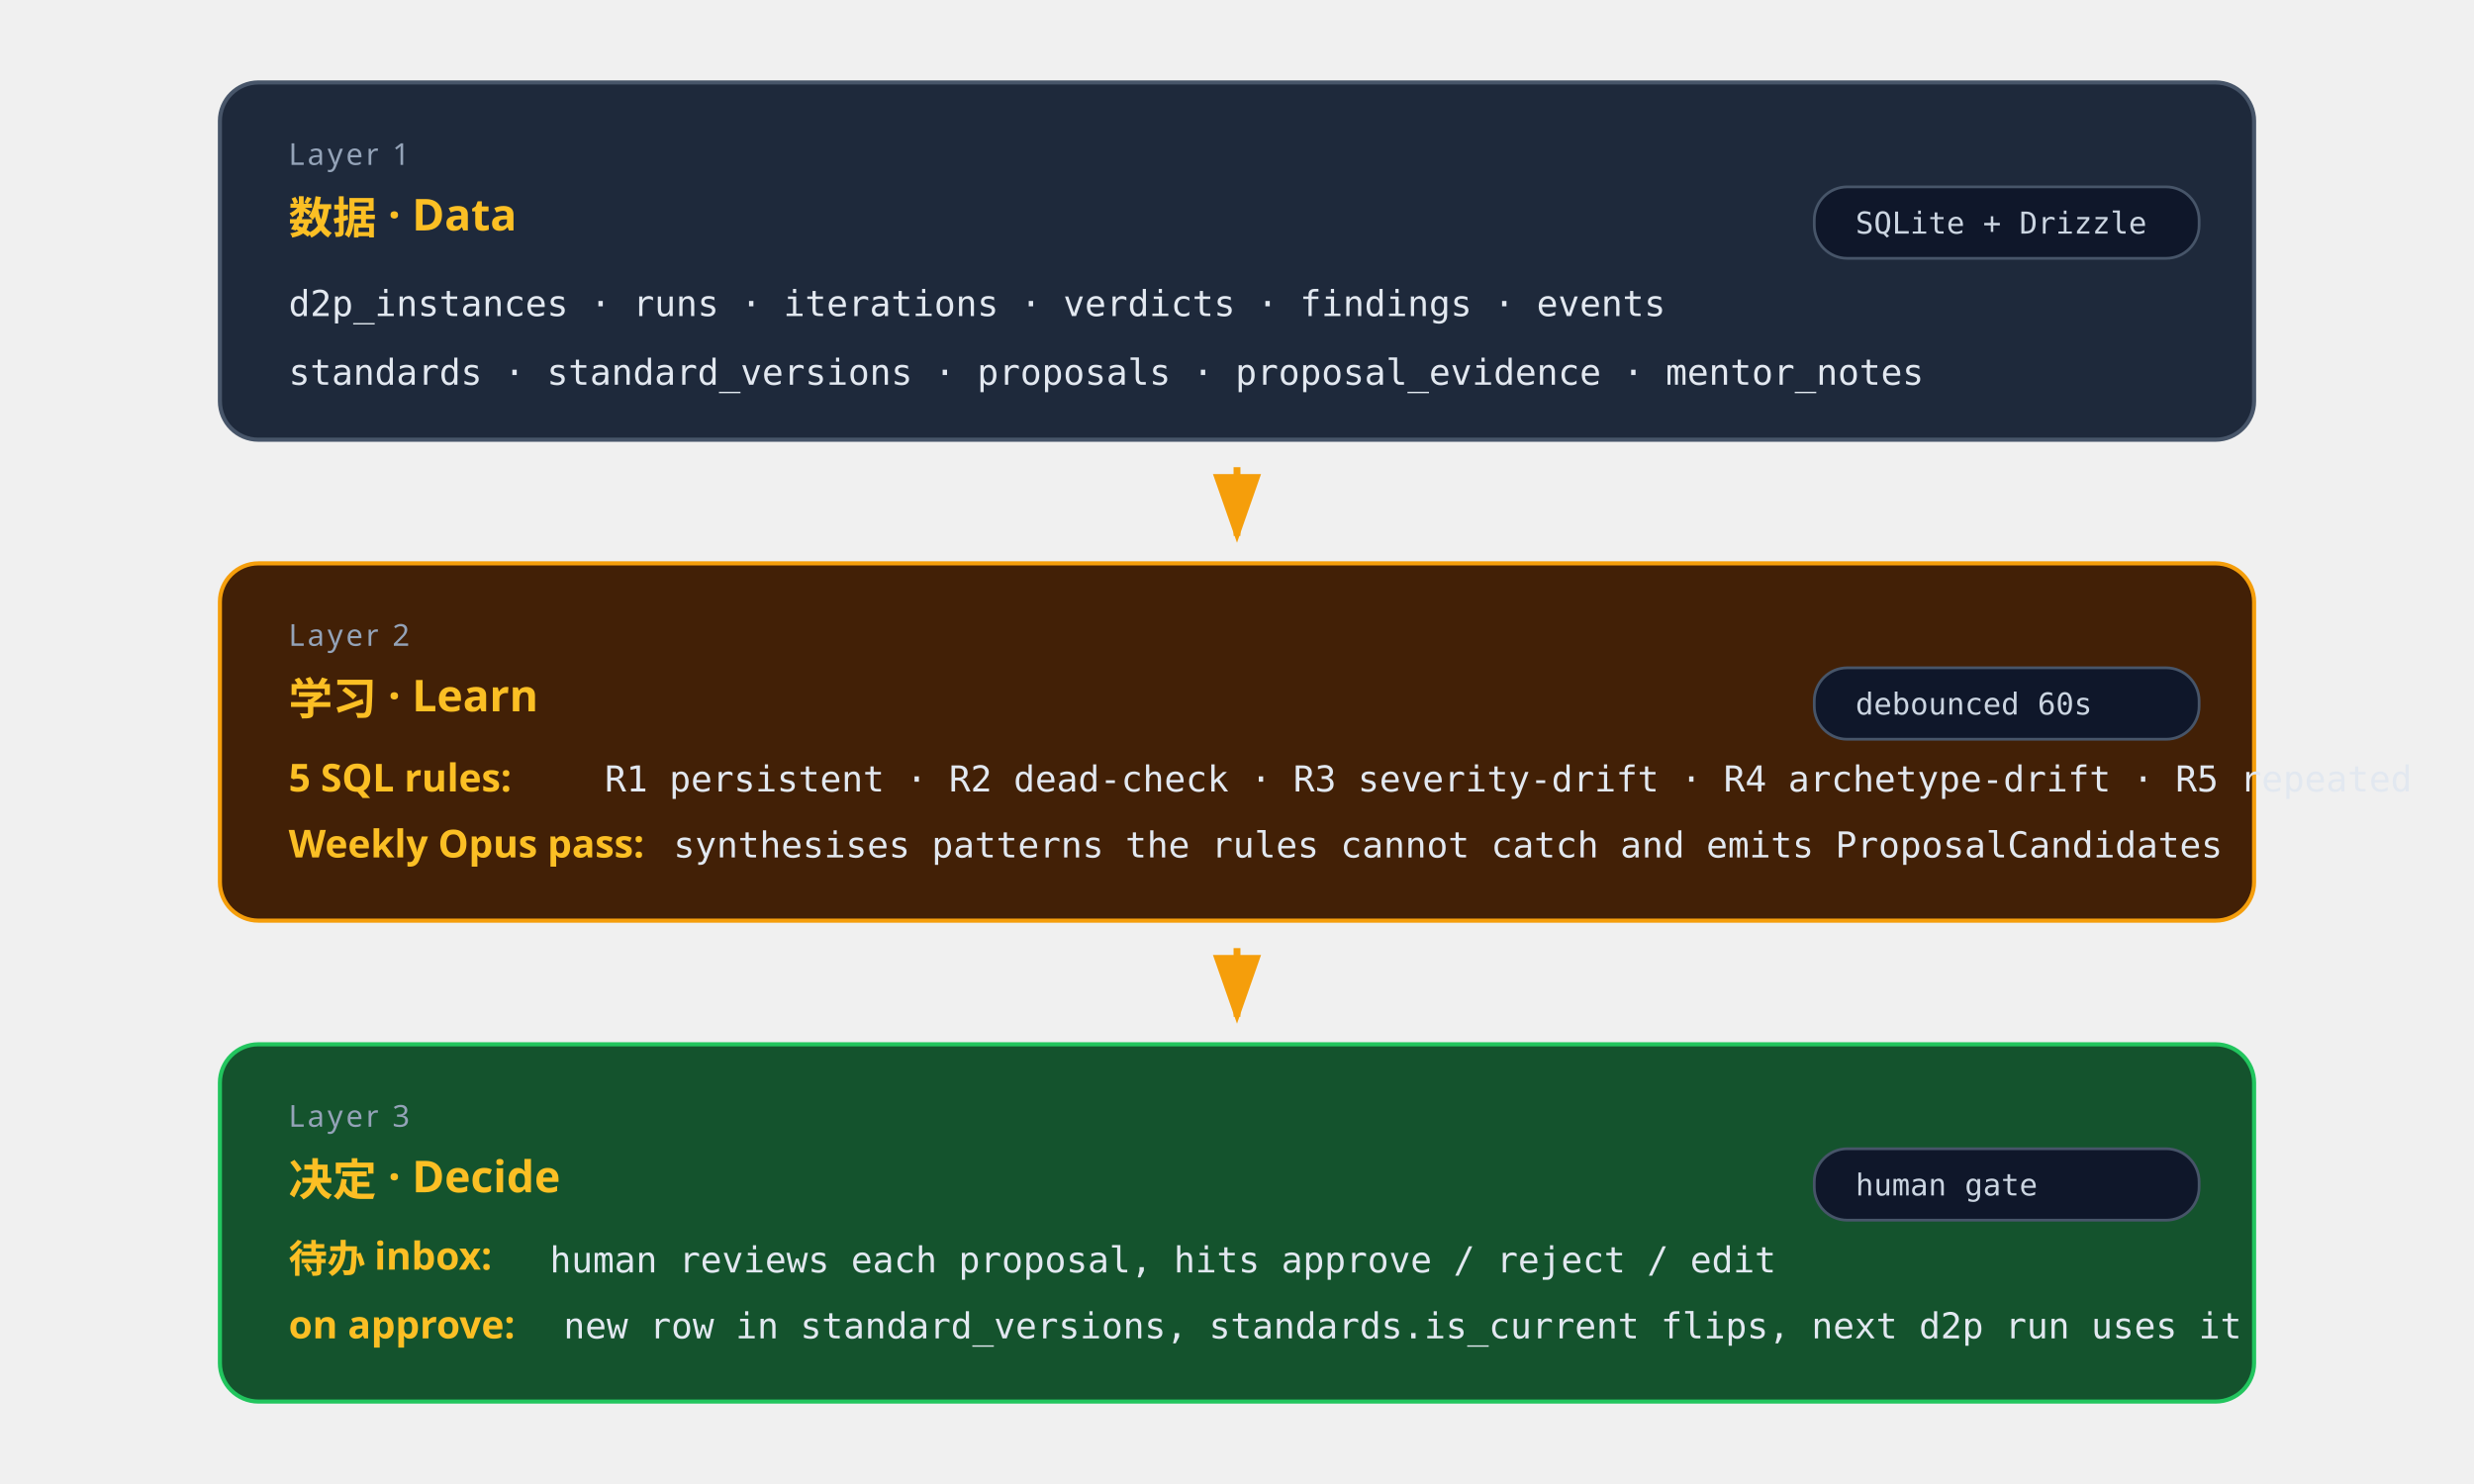
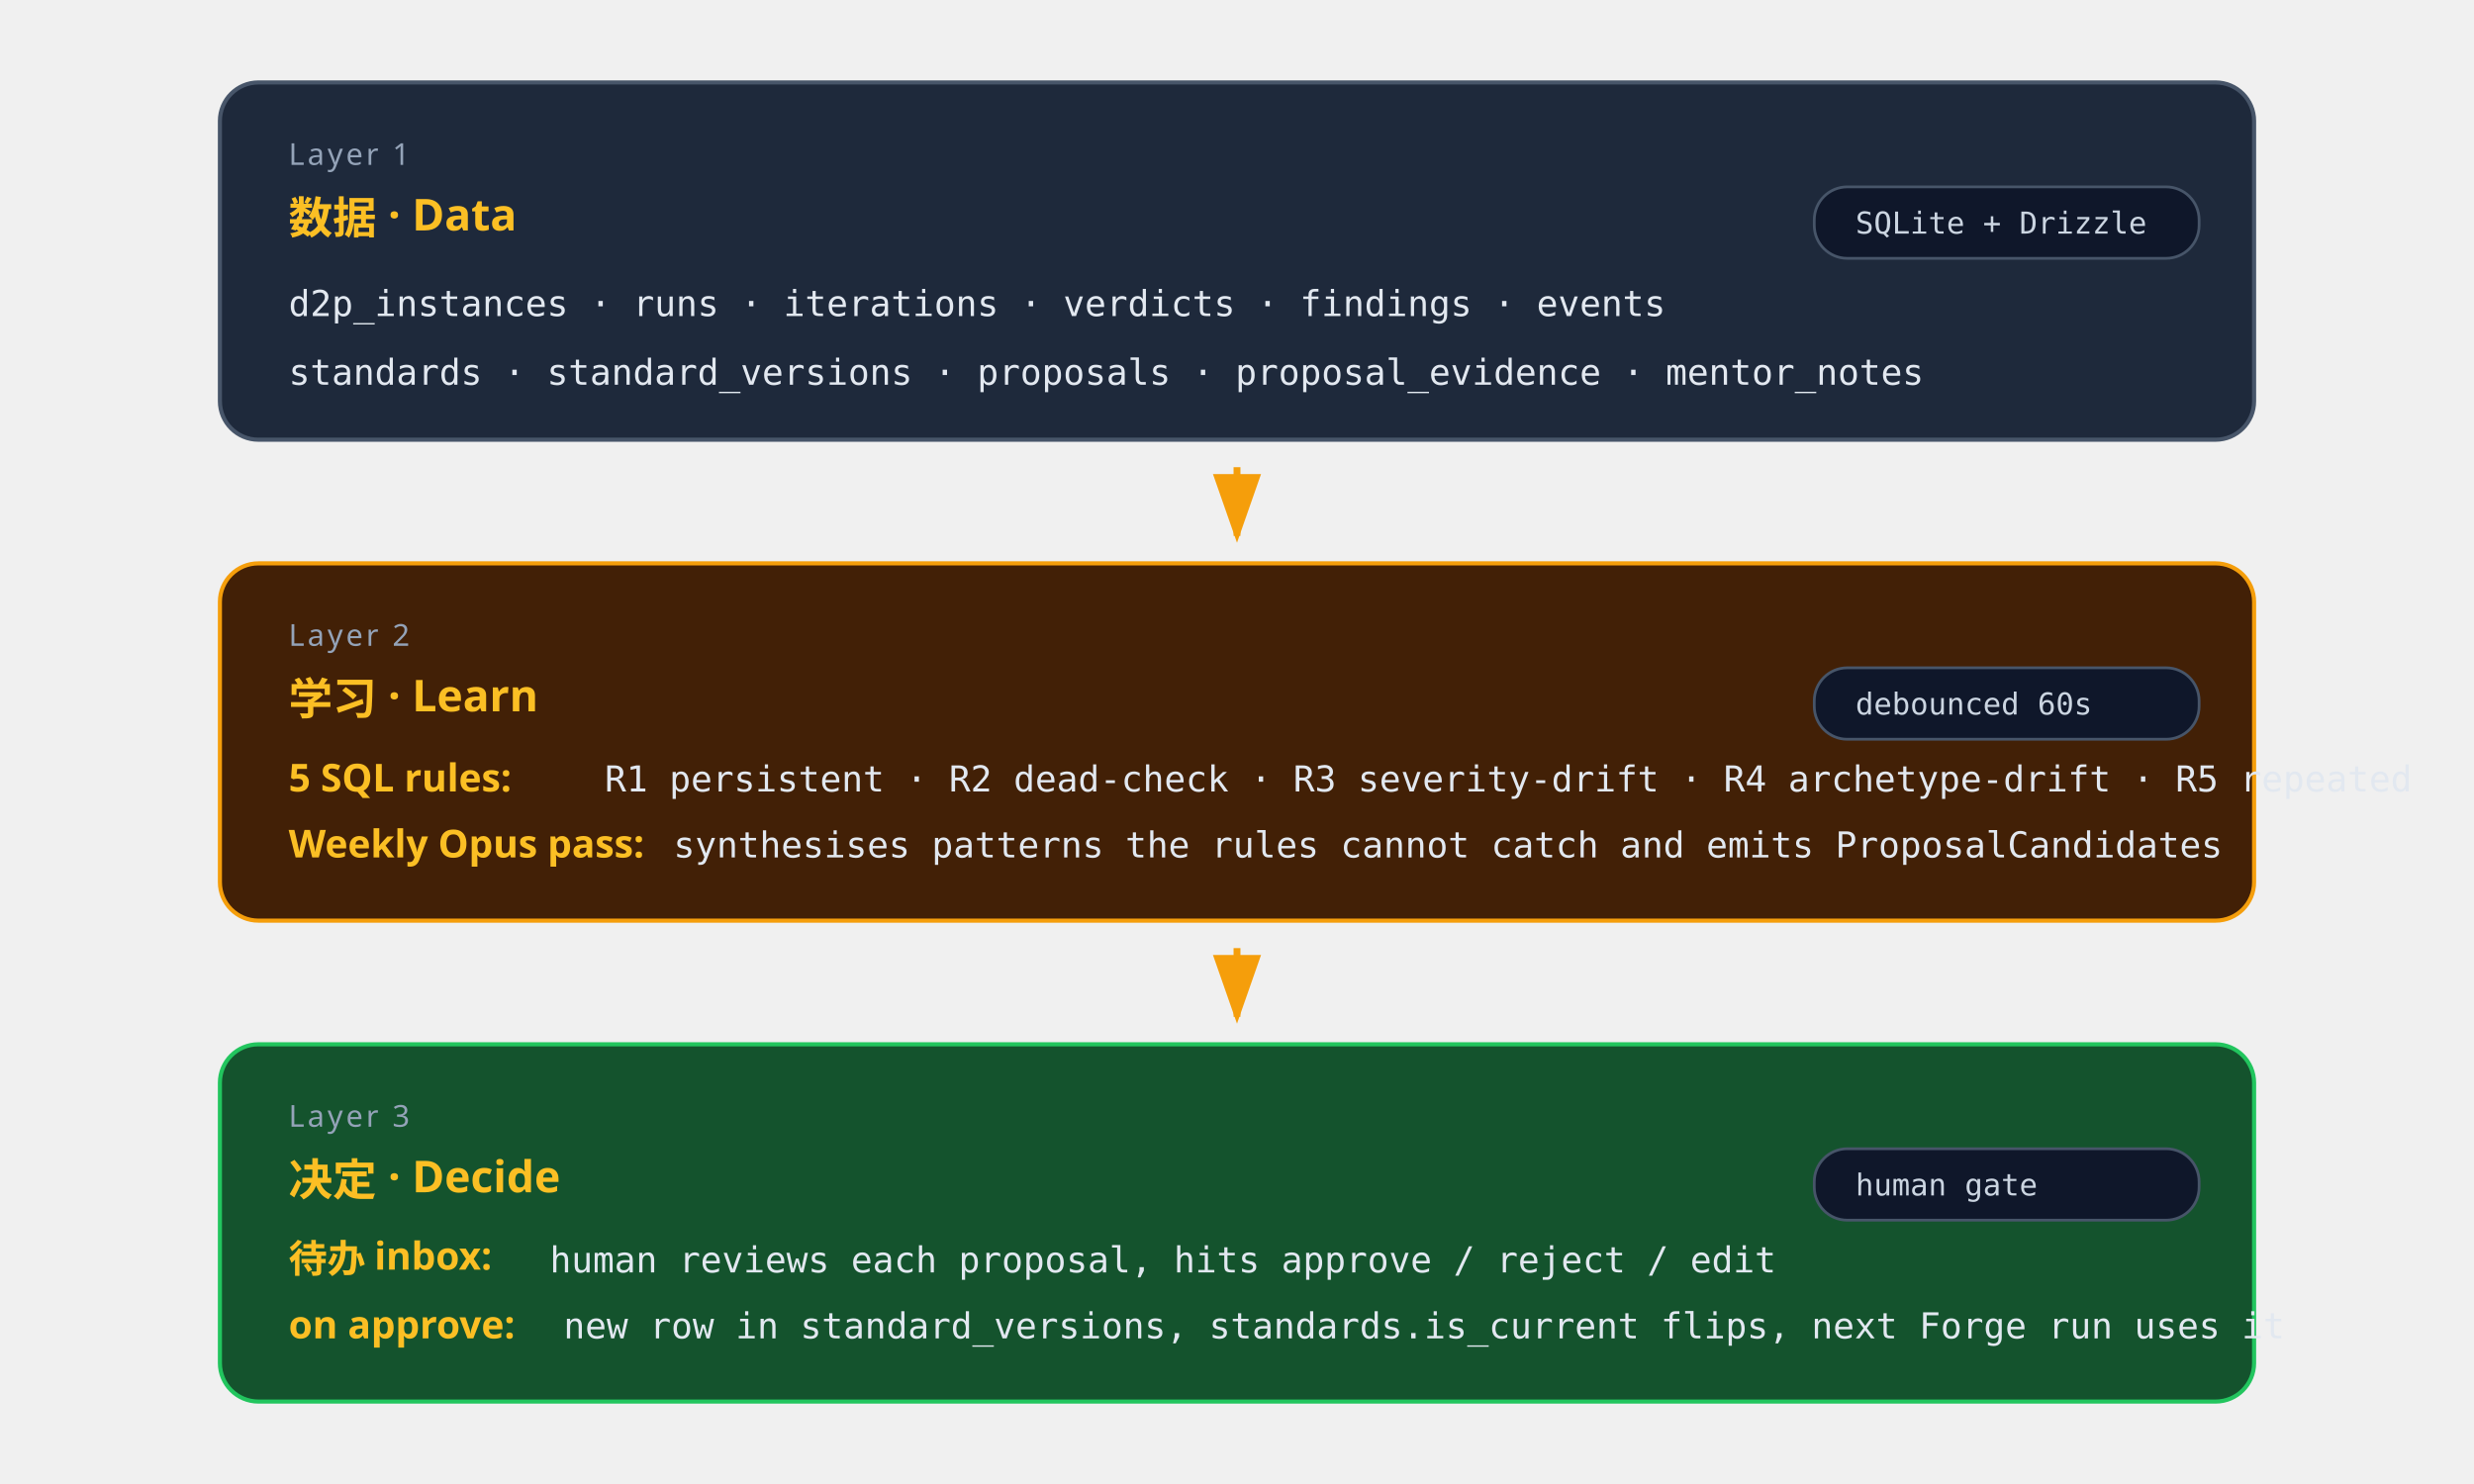
<svg xmlns="http://www.w3.org/2000/svg" viewBox="0 0 900 540" role="img" aria-labelledby="hub-layers-title">
  <style>
    .layer { stroke-width: 1.5; rx: 14; }
    .layer-data { fill: #1e293b; stroke: #475569; }
    .layer-learn { fill: #422006; stroke: #f59e0b; }
    .layer-decide { fill: #14532d; stroke: #22c55e; }
    .kicker { fill: #94a3b8; font: 11px ui-sans-serif, sans-serif; letter-spacing: 0.1em; text-transform: uppercase; }
    .kicker-cn { fill: #fbbf24; font: bold 16px ui-sans-serif, "PingFang SC", sans-serif; }
    .item { fill: #e2e8f0; font: 13px ui-monospace, Menlo, monospace; }
    .item-strong { fill: #fbbf24; font: bold 14px ui-sans-serif, sans-serif; }
    .arrow { stroke: #f59e0b; stroke-width: 2.5; fill: none; marker-end: url(#arrowhead-y); }
    .badge { fill: #0f172a; stroke: #475569; stroke-width: 1; rx: 12; }
    .badge-text { fill: #cbd5e1; font: 11px ui-monospace, Menlo, monospace; }
    @media (prefers-color-scheme: light) {
      .layer-data { fill: #f1f5f9; stroke: #94a3b8; }
      .layer-learn { fill: #fef3c7; stroke: #d97706; }
      .layer-decide { fill: #d1fae5; stroke: #16a34a; }
      .kicker { fill: #64748b; }
      .kicker-cn { fill: #b45309; }
      .item { fill: #1f2937; }
      .item-strong { fill: #b45309; }
      .arrow { stroke: #d97706; }
      .badge { fill: #ffffff; stroke: #cbd5e1; }
      .badge-text { fill: #475569; }
    }
  </style>
  <defs>
    <marker id="arrowhead-y" markerWidth="10" markerHeight="10" refX="9" refY="3.5" orient="auto">
      <polygon points="0 0, 10 3.5, 0 7" fill="#f59e0b" />
    </marker>
  </defs>
  <rect class="layer layer-data" x="80" y="30" width="740" height="130" />
  <text class="kicker" x="105" y="60">Layer 1</text>
  <text class="kicker-cn" x="105" y="85">数据 · Data</text>
  <text class="item" x="105" y="115">d2p_instances · runs · iterations · verdicts · findings · events</text>
  <text class="item" x="105" y="140">standards · standard_versions · proposals · proposal_evidence · mentor_notes</text>
  <rect class="badge" x="660" y="68" width="140" height="26" />
  <text class="badge-text" x="675" y="85">SQLite + Drizzle</text>
  <line class="arrow" x1="450" y1="170" x2="450" y2="195" />
  <rect class="layer layer-learn" x="80" y="205" width="740" height="130" />
  <text class="kicker" x="105" y="235">Layer 2</text>
  <text class="kicker-cn" x="105" y="260">学习 · Learn</text>
  <text class="item-strong" x="105" y="288">5 SQL rules:</text>
  <text class="item" x="220" y="288">R1 persistent · R2 dead-check · R3 severity-drift · R4 archetype-drift · R5 repeated</text>
  <text class="item-strong" x="105" y="312">Weekly Opus pass:</text>
  <text class="item" x="245" y="312">synthesises patterns the rules cannot catch and emits ProposalCandidates</text>
  <rect class="badge" x="660" y="243" width="140" height="26" />
  <text class="badge-text" x="675" y="260">debounced 60s</text>
  <line class="arrow" x1="450" y1="345" x2="450" y2="370" />
  <rect class="layer layer-decide" x="80" y="380" width="740" height="130" />
  <text class="kicker" x="105" y="410">Layer 3</text>
  <text class="kicker-cn" x="105" y="435">决定 · Decide</text>
  <text class="item-strong" x="105" y="463">待办 inbox:</text>
  <text class="item" x="200" y="463">human reviews each proposal, hits approve / reject / edit</text>
  <text class="item-strong" x="105" y="487">on approve:</text>
-   <text class="item" x="205" y="487">new row in standard_versions, standards.is_current flips, next d2p run uses it</text>
+   <text class="item" x="205" y="487">new row in standard_versions, standards.is_current flips, next Forge run uses it</text>
  <rect class="badge" x="660" y="418" width="140" height="26" />
  <text class="badge-text" x="675" y="435">human gate</text>
</svg>
